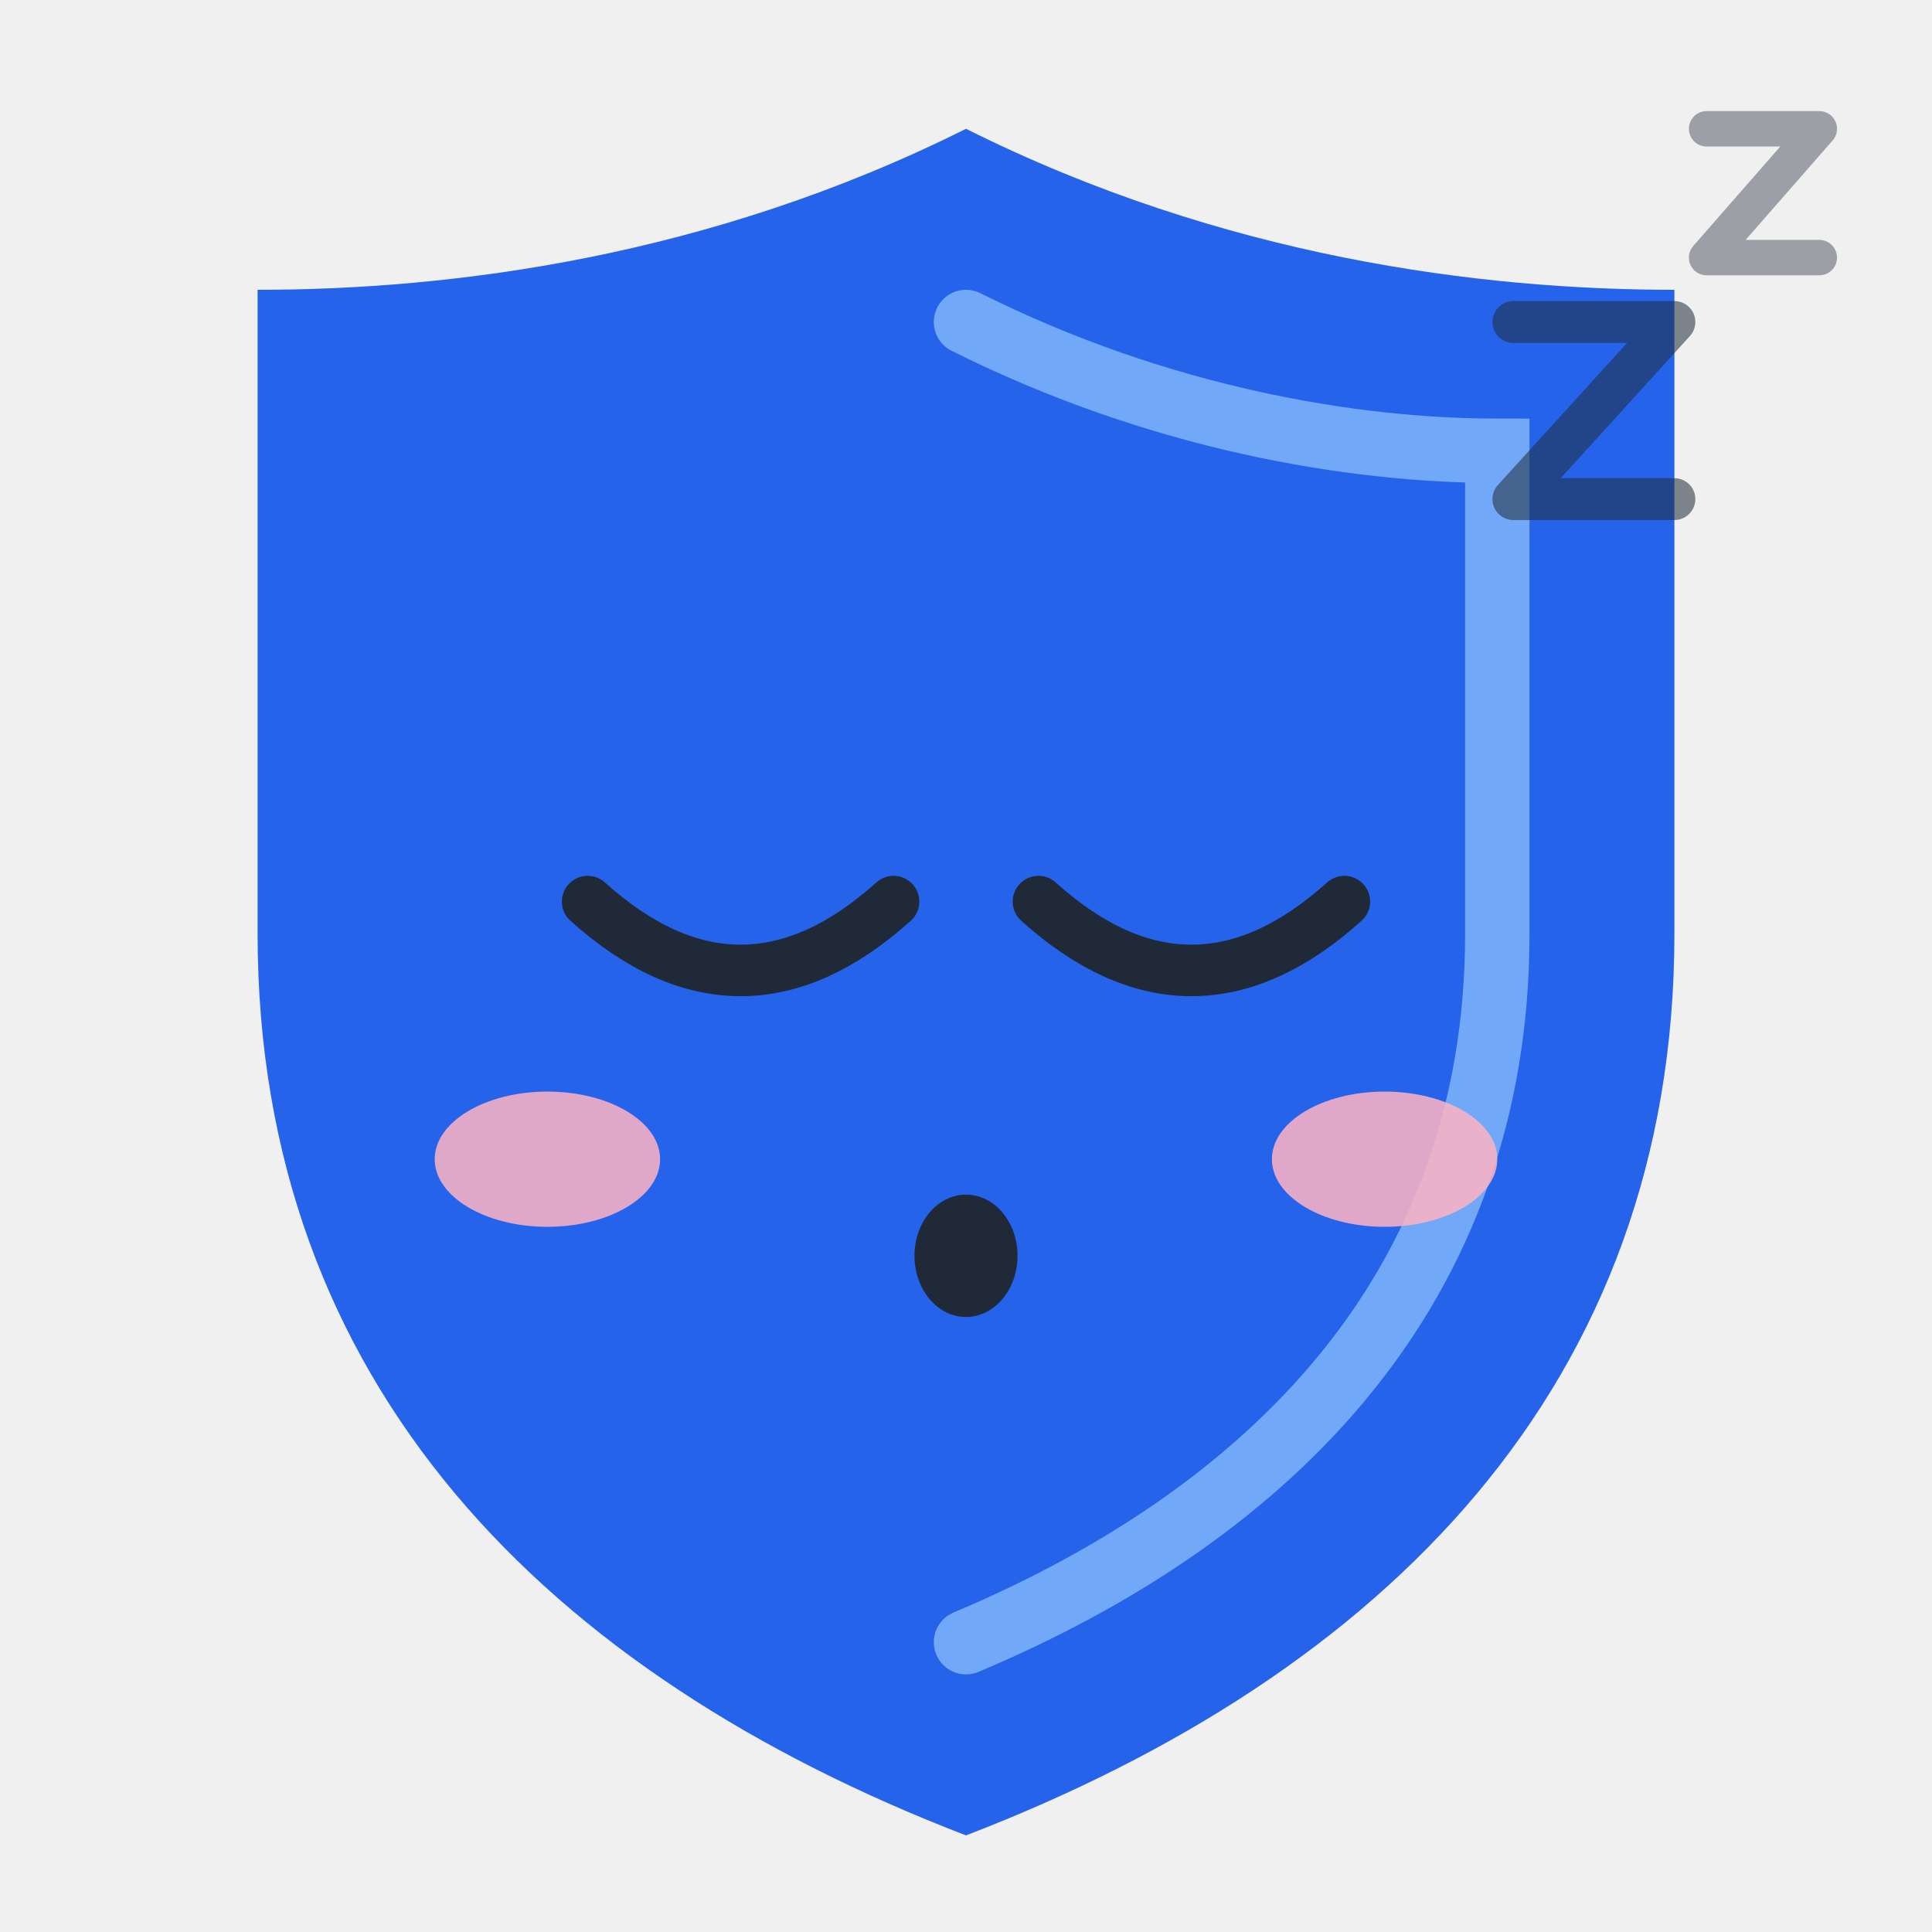
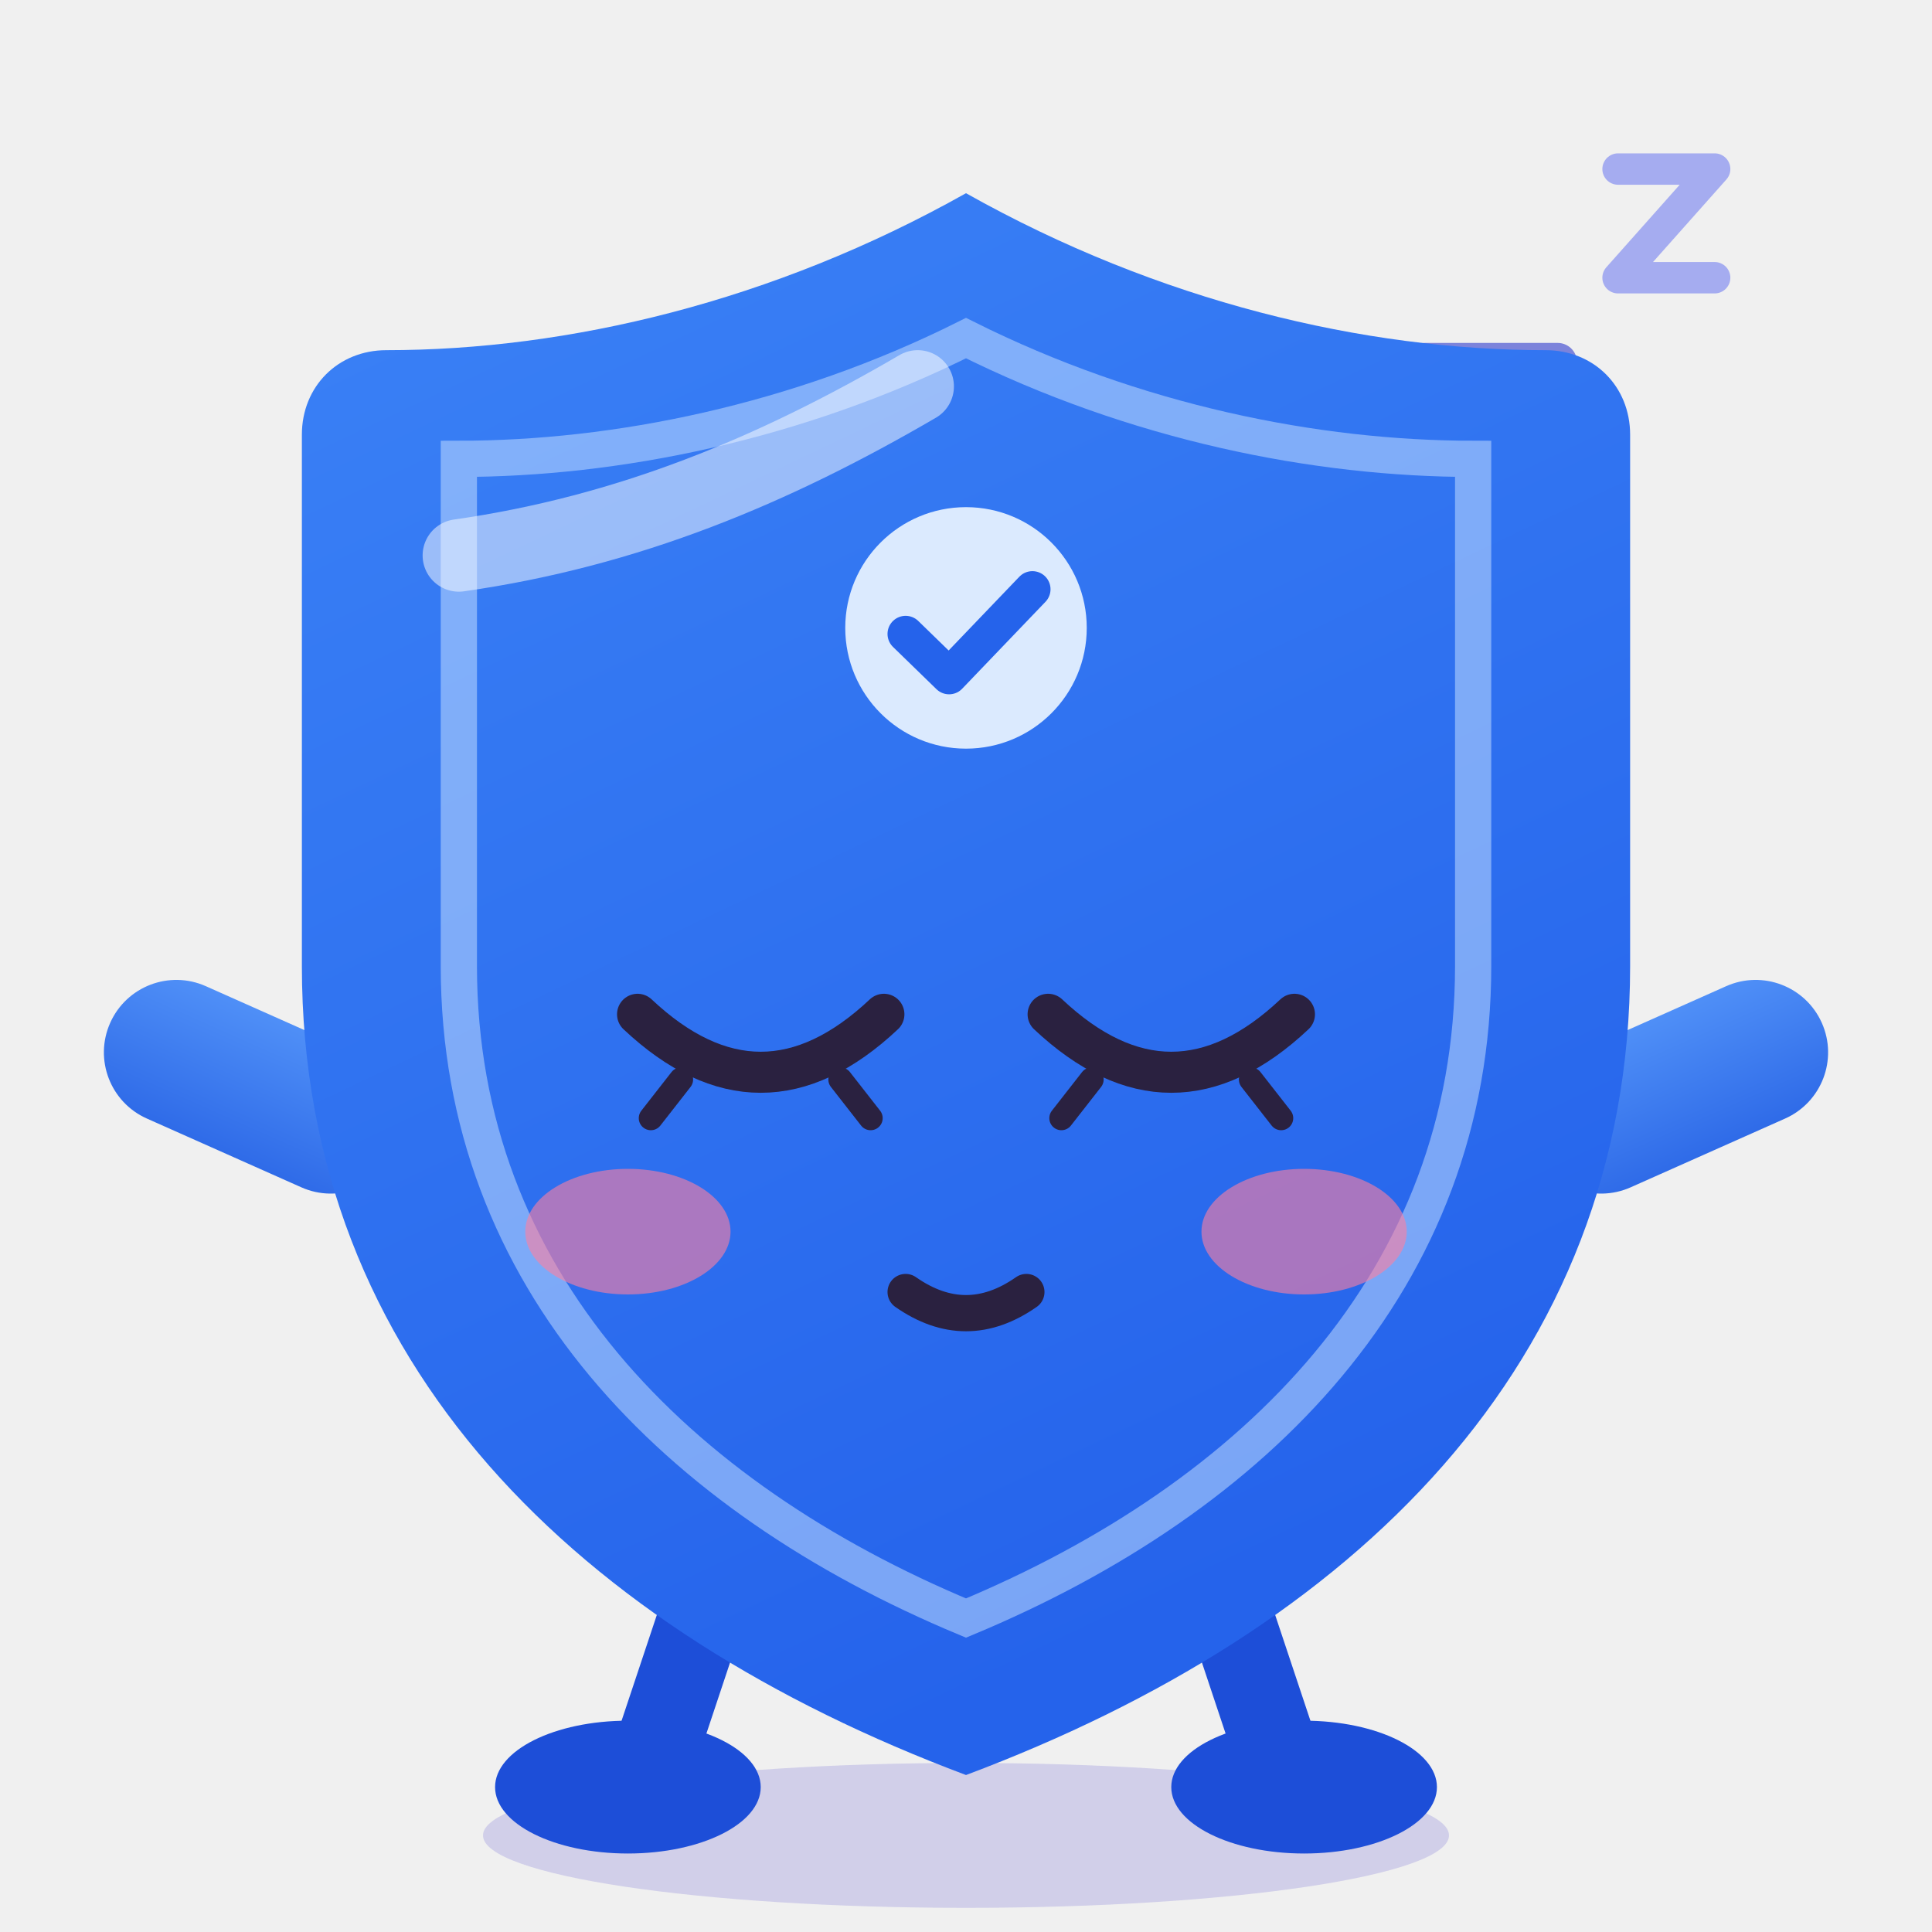
- <svg xmlns="http://www.w3.org/2000/svg" viewBox="0 0 120 120" width="120" height="120" role="img" aria-label="Khiên Xanh" style="color:#2563EB">
-   <path d="M60 8 C76 16 92 18 104 18 L104 58 C104 86 86 104 60 114 C34 104 16 86 16 58 L16 18 C28 18 44 16 60 8 Z" fill="#2563EB" />
-   <path d="M60 20 C72 26 84 28 93 28 L93 58 C93 80 79 94 60 102" fill="none" stroke="#93C5FD" stroke-width="4" stroke-linecap="round" opacity=".7" />
-   <path d="M36.5 56 Q46 64.55 55.5 56" fill="none" stroke="#1F2937" stroke-width="3.2" stroke-linecap="round" />
-   <path d="M64.5 56 Q74 64.55 83.5 56" fill="none" stroke="#1F2937" stroke-width="3.2" stroke-linecap="round" />
-   <ellipse cx="34" cy="72" rx="7" ry="4.2" fill="#FFB4C2" opacity=".85" />
-   <ellipse cx="86" cy="72" rx="7" ry="4.2" fill="#FFB4C2" opacity=".85" />
-   <ellipse cx="60" cy="78" rx="3.2" ry="3.8" fill="#1F2937" />
-   <path d="M94 20 h10 l-10 11 h10" fill="none" stroke="#1F2937" stroke-width="2.6" stroke-linecap="round" stroke-linejoin="round" opacity=".55" />
-   <path d="M106 8 h7 l-7 8 h7" fill="none" stroke="#1F2937" stroke-width="2.2" stroke-linecap="round" stroke-linejoin="round" opacity=".4" />
+ <svg xmlns="http://www.w3.org/2000/svg" viewBox="0 0 160 160" width="160" height="160" role="img" aria-label="Khiên Xanh">
+   <style>
+ @keyframes f{0%,100%{transform:translateY(0)}50%{transform:translateY(-5px)}}
+ @keyframes s{0%,100%{transform:scaleX(1);opacity:.18}50%{transform:scaleX(.86);opacity:.1}}
+ @keyframes bl{0%,90%,100%{transform:scaleY(1)}94%{transform:scaleY(.08)}}
+ @keyframes wv{0%,100%{transform:rotate(0)}50%{transform:rotate(-26deg)}}
+ @keyframes sp{to{transform:rotate(360deg)}}
+ @keyframes ck{0%,100%{opacity:.45}50%{opacity:.8}}
+ @keyframes zz{0%{opacity:0;transform:translate(0,6px)}25%{opacity:1}100%{opacity:0;transform:translate(9px,-16px)}}
+ @keyframes pp{0%,100%{transform:scale(1) rotate(0)}50%{transform:scale(1.18) rotate(8deg)}}
+ .b{animation:f 3.4s ease-in-out infinite}
+ .sh{transform-box:fill-box;transform-origin:center;animation:s 3.4s ease-in-out infinite}
+ .e{transform-box:fill-box;transform-origin:center;animation:bl 5.2s infinite}
+ .w{transform-box:fill-box;animation:wv 1.8s ease-in-out infinite}
+ .hm{transform-origin:80px 90px;animation:sp 12s linear infinite}
+ .hh{transform-origin:80px 90px;animation:sp 144s linear infinite}
+ .ck{animation:ck 3.4s ease-in-out infinite}
+ .z{animation:zz 2.8s ease-in-out infinite}.z2{animation-delay:1.4s}
+ .pp{transform-box:fill-box;transform-origin:center;animation:pp 1.7s ease-in-out infinite}
+ .d2{animation-delay:.5s}.d3{animation-delay:1s}
+ @media (prefers-reduced-motion:reduce){*{animation:none!important}}
+ </style>
+   <defs>
+     <linearGradient id="kxsleepyb" x1="0" y1="0" x2=".4" y2="1">
+       <stop offset="0" stop-color="#3B82F6" />
+       <stop offset="1" stop-color="#2563EB" />
+     </linearGradient>
+     <linearGradient id="kxsleepya" x1="0" y1="0" x2="0" y2="1">
+       <stop offset="0" stop-color="#4F8FF7" />
+       <stop offset="1" stop-color="#2F6BE8" />
+     </linearGradient>
+   </defs>
+   <ellipse class="sh" cx="80" cy="152" rx="40" ry="6" fill="#4338CA" opacity=".18" />
+   <path class="z" d="M118 30 h11 l-11 12 h11" fill="none" stroke="#7C83DB" stroke-width="3.2" stroke-linecap="round" stroke-linejoin="round" />
+   <path class="z z2" d="M134 14 h8 l-8 9 h8" fill="none" stroke="#A5ACF0" stroke-width="2.6" stroke-linecap="round" stroke-linejoin="round" />
+   <g class="b">
+     <path d="M58 134 L54 146 M102 134 L106 146" stroke="#1D4ED8" stroke-width="7" stroke-linecap="round" />
+     <ellipse cx="52" cy="148" rx="11" ry="5.5" fill="#1D4ED8" />
+     <ellipse cx="108" cy="148" rx="11" ry="5.5" fill="#1D4ED8" />
+     <rect x="8" y="84" width="26" height="12" rx="6" fill="url(#kxsleepya)" transform="rotate(24 21 90)" />
+     <rect x="126" y="84" width="26" height="12" rx="6" fill="url(#kxsleepya)" transform="rotate(-24 139 90)" />
+     <path d="M80 16 C96 25 113 29 128 29 C132 29 135 32 135 36 L135 80 C135 113 112 135 80 147 C48 135 25 113 25 80 L25 36 C25 32 28 29 32 29 C47 29 64 25 80 16 Z" fill="url(#kxsleepyb)" />
+     <path d="M80 28 C94 35 109 38 122 38 L122 80 C122 106 104 124 80 134 C56 124 38 106 38 80 L38 38 C51 38 66 35 80 28 Z" fill="none" stroke="#BFDBFE" stroke-opacity=".55" stroke-width="3" />
+     <path d="M38 46 C52 44 64 39 76 32" stroke="#FFFFFF" stroke-opacity=".5" stroke-width="6" stroke-linecap="round" fill="none" />
+     <circle cx="80" cy="52" r="10" fill="#DBEAFE" />
+     <path d="M75 52.5 L78.6 56 L85.5 48.8" stroke="#2563EB" stroke-width="3" fill="none" stroke-linecap="round" stroke-linejoin="round" />
+     <g class="ck">
+       <ellipse cx="52" cy="102" rx="8.5" ry="5.2" fill="#FF7FA0" opacity=".6" />
+       <ellipse cx="108" cy="102" rx="8.5" ry="5.2" fill="#FF7FA0" opacity=".6" />
+     </g>
+     <path d="M52.8 84 Q63 93.6 73.2 84" fill="none" stroke="#2A2140" stroke-width="3.4" stroke-linecap="round" />
+     <path d="M56.4 89.4 l-2.5 3.2 M69.6 89.4 l2.5 3.2" stroke="#2A2140" stroke-width="2" stroke-linecap="round" />
+     <path d="M86.8 84 Q97 93.6 107.2 84" fill="none" stroke="#2A2140" stroke-width="3.4" stroke-linecap="round" />
+     <path d="M90.4 89.4 l-2.5 3.2 M103.6 89.4 l2.5 3.2" stroke="#2A2140" stroke-width="2" stroke-linecap="round" />
+     <path d="M75 107 Q80 110.5 85 107" fill="none" stroke="#2A2140" stroke-width="3" stroke-linecap="round" />
+   </g>
</svg>
